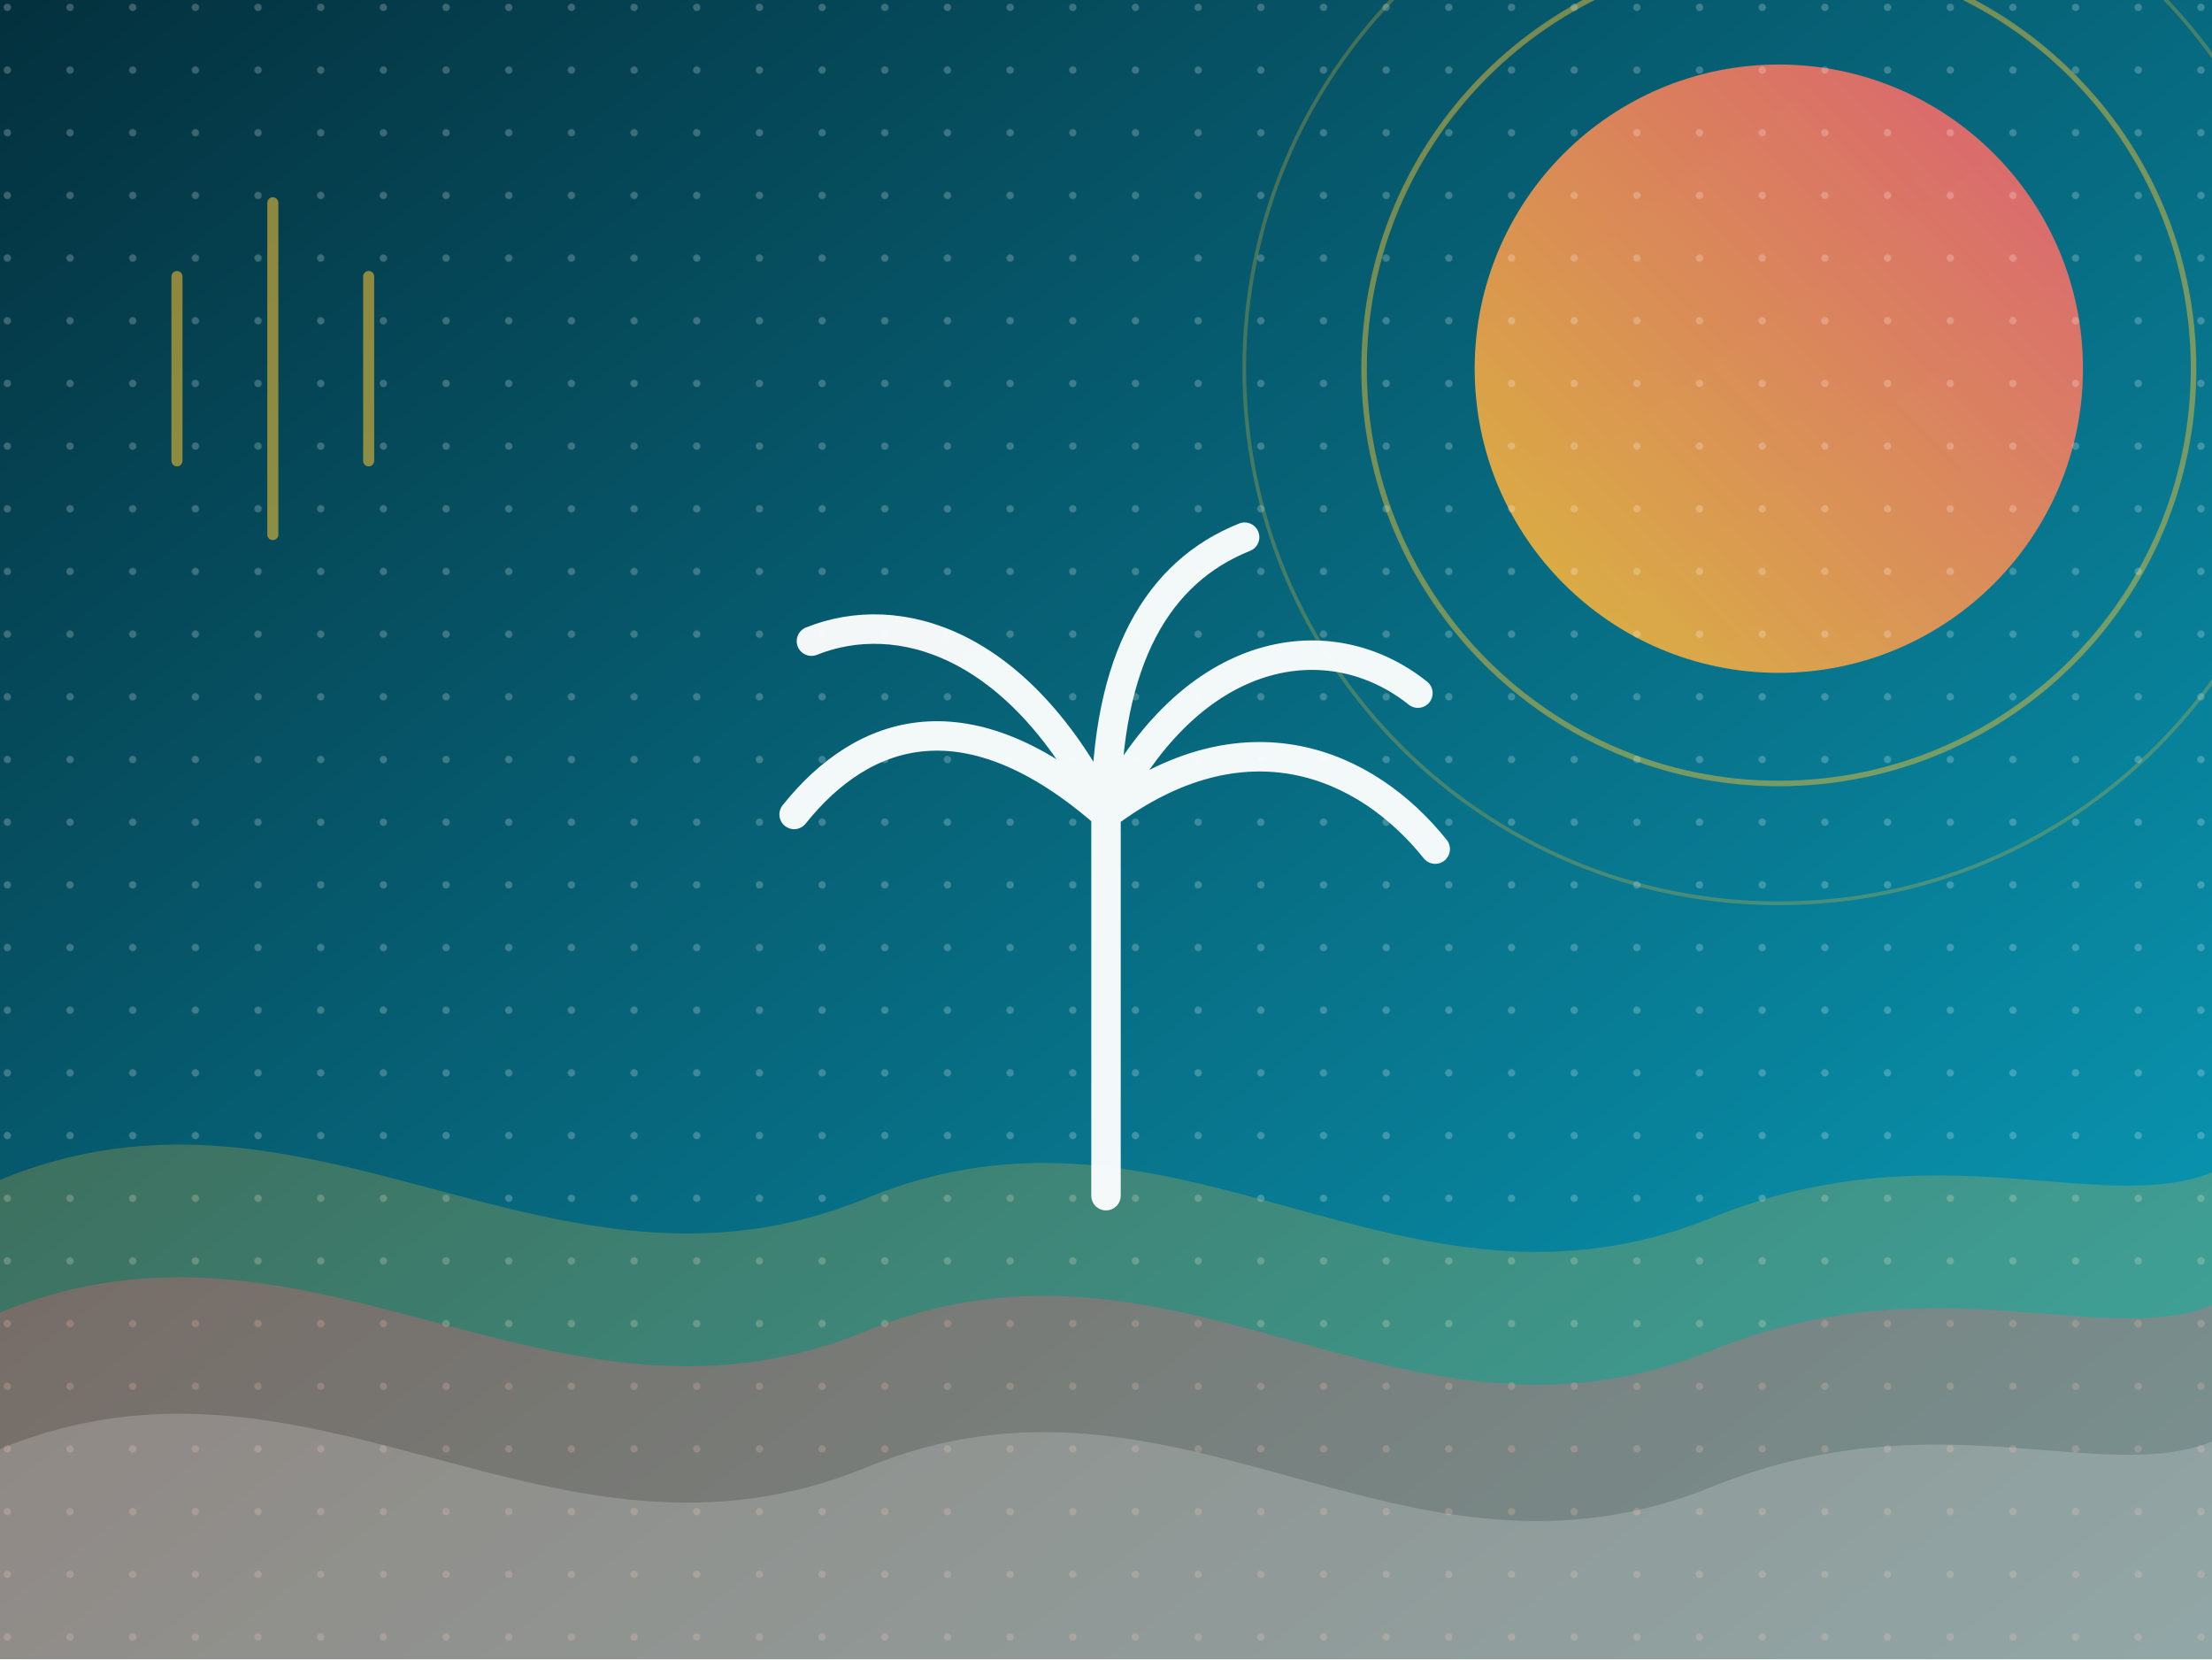
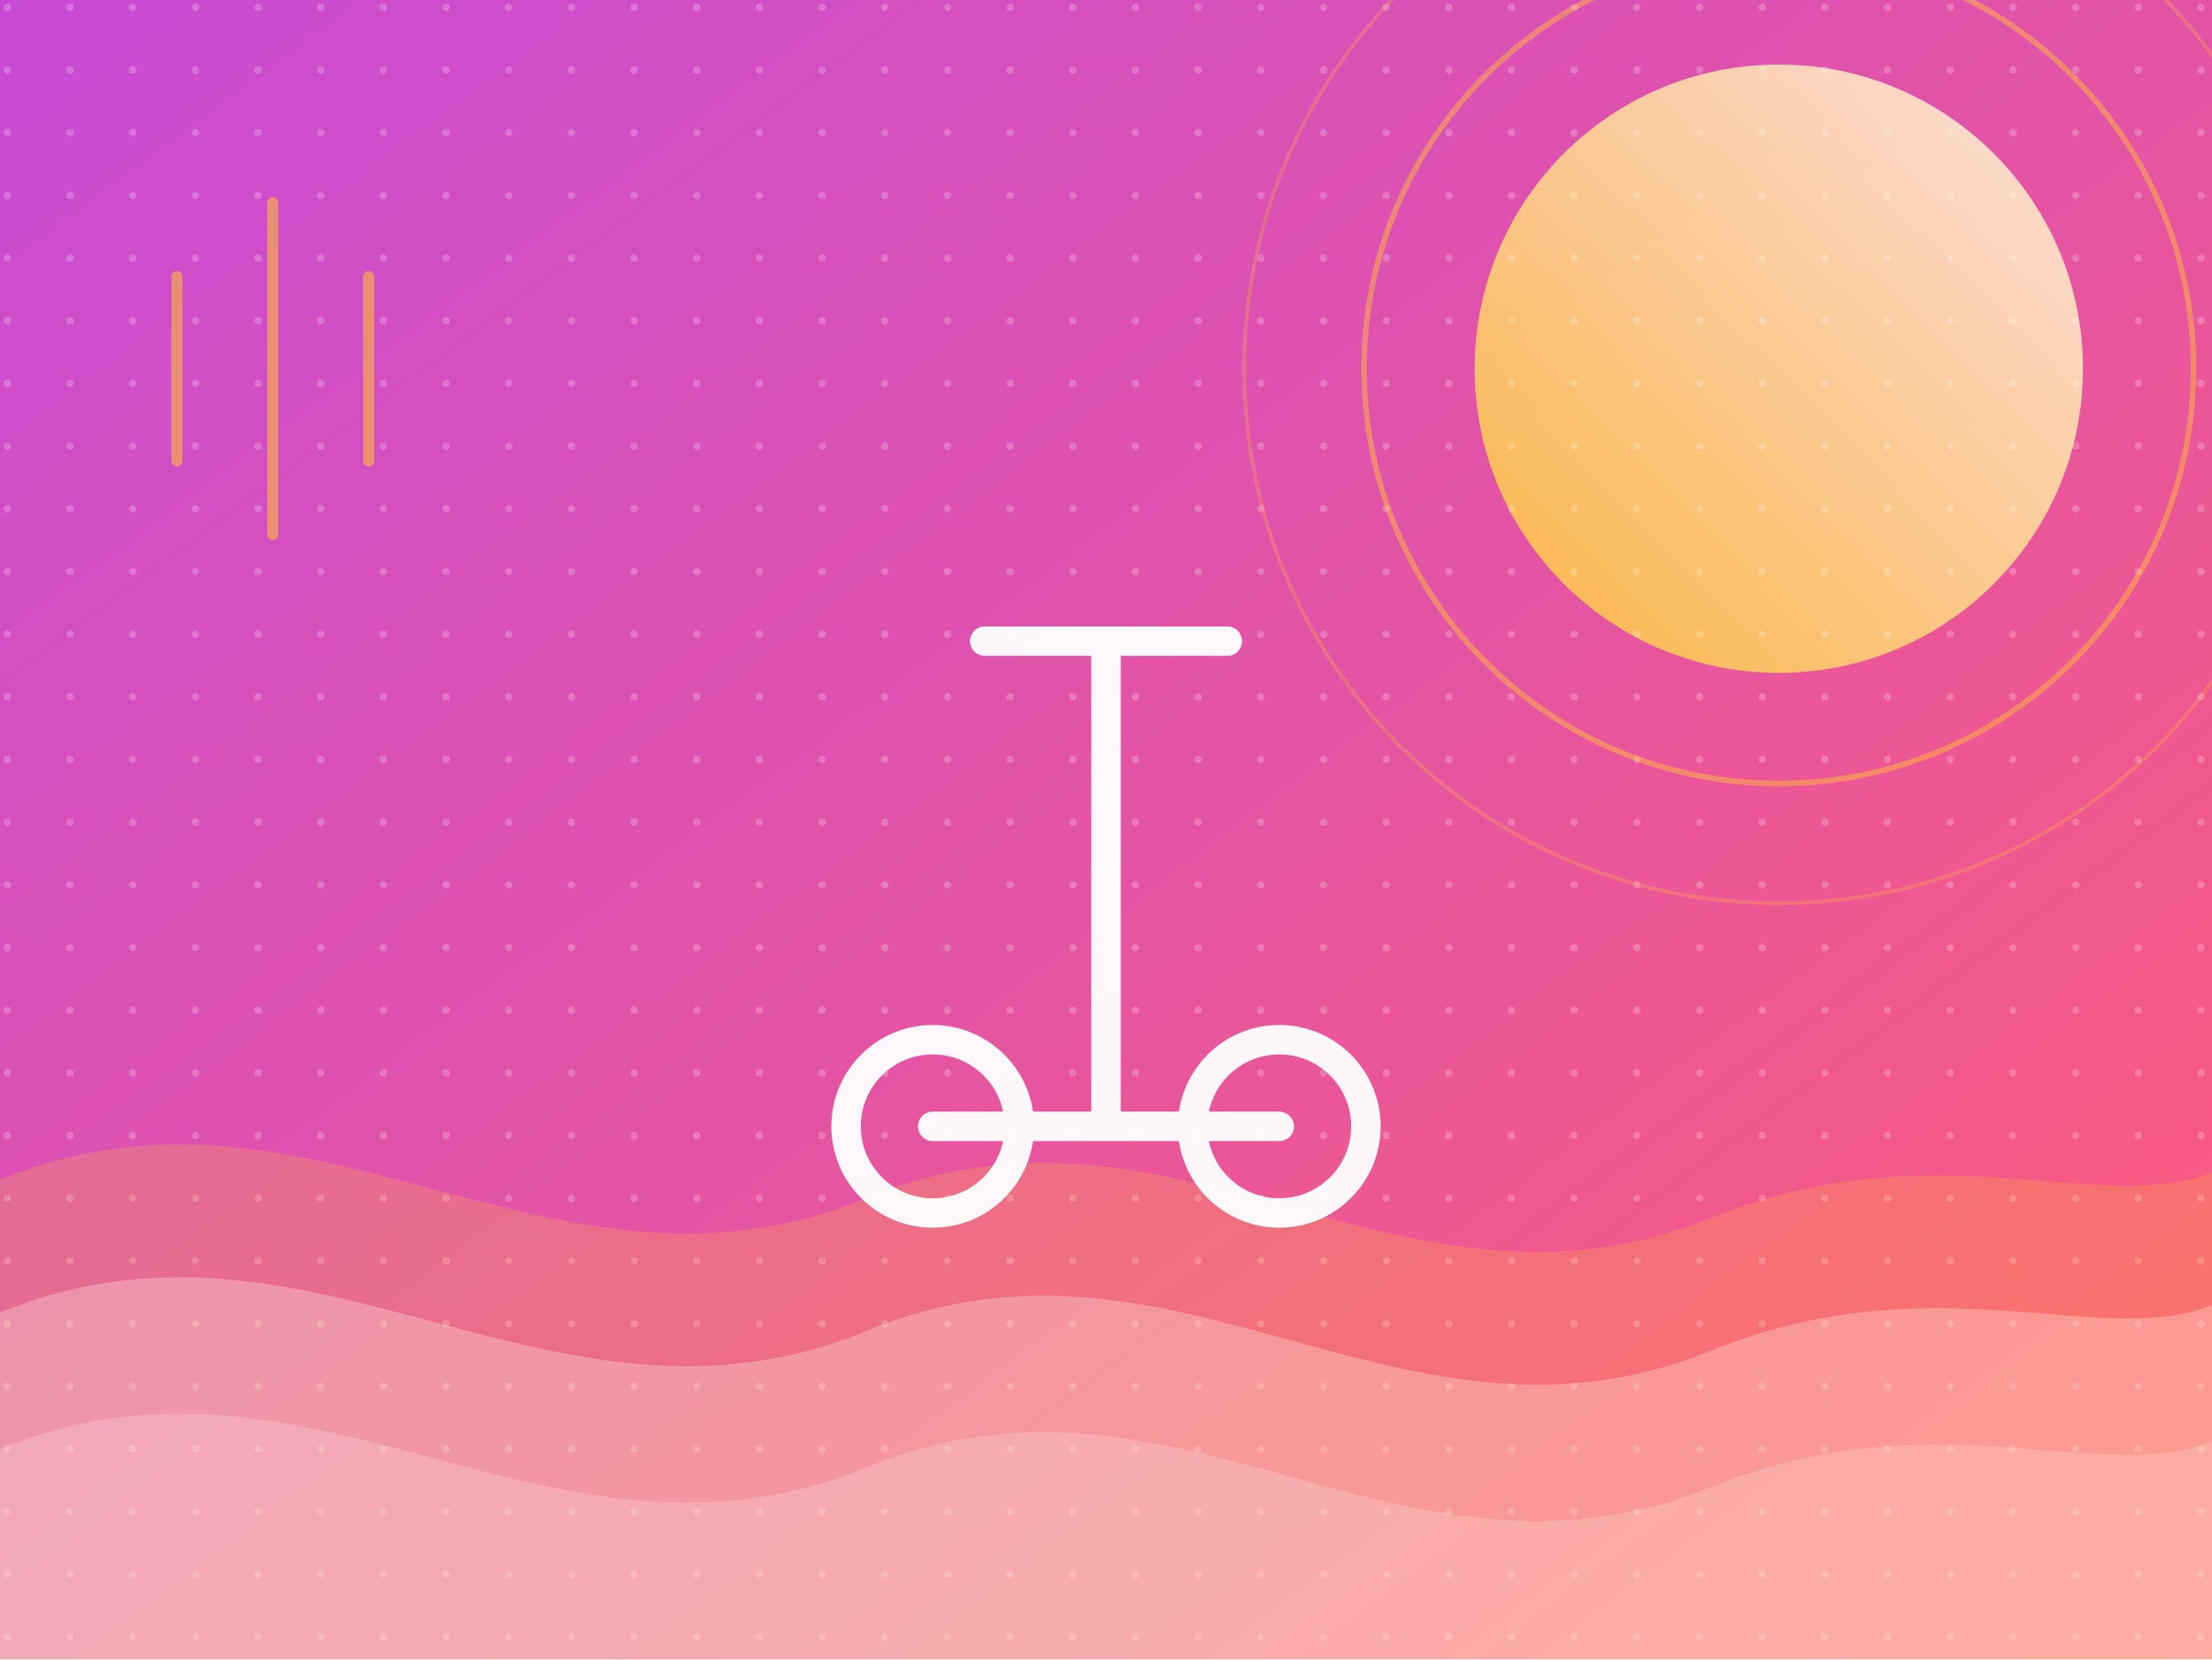
- <svg xmlns="http://www.w3.org/2000/svg" viewBox="0 0 1200 900" width="1200" height="900" role="img" aria-label="hero southbeach">
+ <svg xmlns="http://www.w3.org/2000/svg" viewBox="0 0 1200 900" width="1200" height="900" role="img" aria-label="tour segway deco">
  <defs>
    <linearGradient id="g1" x1="0" y1="0" x2="1" y2="1">
-       <stop offset="0" stop-color="#04303d" />
-       <stop offset="1" stop-color="#0aa2c0" />
+       <stop offset="0" stop-color="#c84bd6" />
+       <stop offset="1" stop-color="#ff5d73" />
    </linearGradient>
    <linearGradient id="g2" x1="0" y1="1" x2="1" y2="0">
      <stop offset="0" stop-color="#ffc531" />
-       <stop offset="1" stop-color="#ff5d73" />
+       <stop offset="1" stop-color="#fff6e9" />
    </linearGradient>
    <pattern id="dots" width="34" height="34" patternUnits="userSpaceOnUse">
      <circle cx="4" cy="4" r="2" fill="#ffffff" opacity=".22" />
    </pattern>
  </defs>
  <rect width="1200" height="900" fill="url(#g1)" />
  <circle cx="965" cy="200" r="165" fill="url(#g2)" opacity=".85" />
  <circle cx="965" cy="200" r="225" fill="none" stroke="#ffc531" stroke-width="3" opacity=".45" />
  <circle cx="965" cy="200" r="290" fill="none" stroke="#ffc531" stroke-width="2" opacity=".25" />
  <rect width="1200" height="900" fill="url(#dots)" />
  <path d="M0 640 C170 570 300 720 470 650 C640 580 760 730 930 660 C1050 612 1140 660 1200 636 L1200 900 L0 900 Z" fill="#ffc531" opacity=".22" />
-   <path d="M0 712 C170 642 300 792 470 722 C640 652 760 802 930 732 C1050 684 1140 732 1200 708 L1200 900 L0 900 Z" fill="#ff5d73" opacity=".3" />
+   <path d="M0 712 C170 642 300 792 470 722 C640 652 760 802 930 732 C1050 684 1140 732 1200 708 L1200 900 L0 900 Z" fill="#fff6e9" opacity=".3" />
  <path d="M0 786 C170 716 300 866 470 796 C640 726 760 876 930 806 C1050 758 1140 806 1200 782 L1200 900 L0 900 Z" fill="#ffffff" opacity=".18" />
  <g transform="translate(365 235) scale(4.7)" fill="none" stroke="#ffffff" stroke-width="3.4" stroke-linecap="round" stroke-linejoin="round" opacity=".95">
-     <path d="M50 88 L50 44 M50 44 C34 30 22 34 14 44 M50 44 C40 24 26 20 16 24 M50 44 C60 24 76 22 86 30 M50 44 C66 32 80 38 88 48 M50 44 C50 26 56 16 66 12" />
+     <path d="M30 80 m-10 0 a10 10 0 1 0 20 0 a10 10 0 1 0 -20 0 M70 80 m-10 0 a10 10 0 1 0 20 0 a10 10 0 1 0 -20 0 M30 80 L70 80 M50 80 L50 30 M36 24 L64 24 M50 30 L50 24" />
  </g>
  <g stroke="#ffc531" stroke-width="6" stroke-linecap="round" opacity=".55">
    <path d="M96 150 L96 250" />
    <path d="M148 110 L148 290" />
    <path d="M200 150 L200 250" />
  </g>
</svg>
